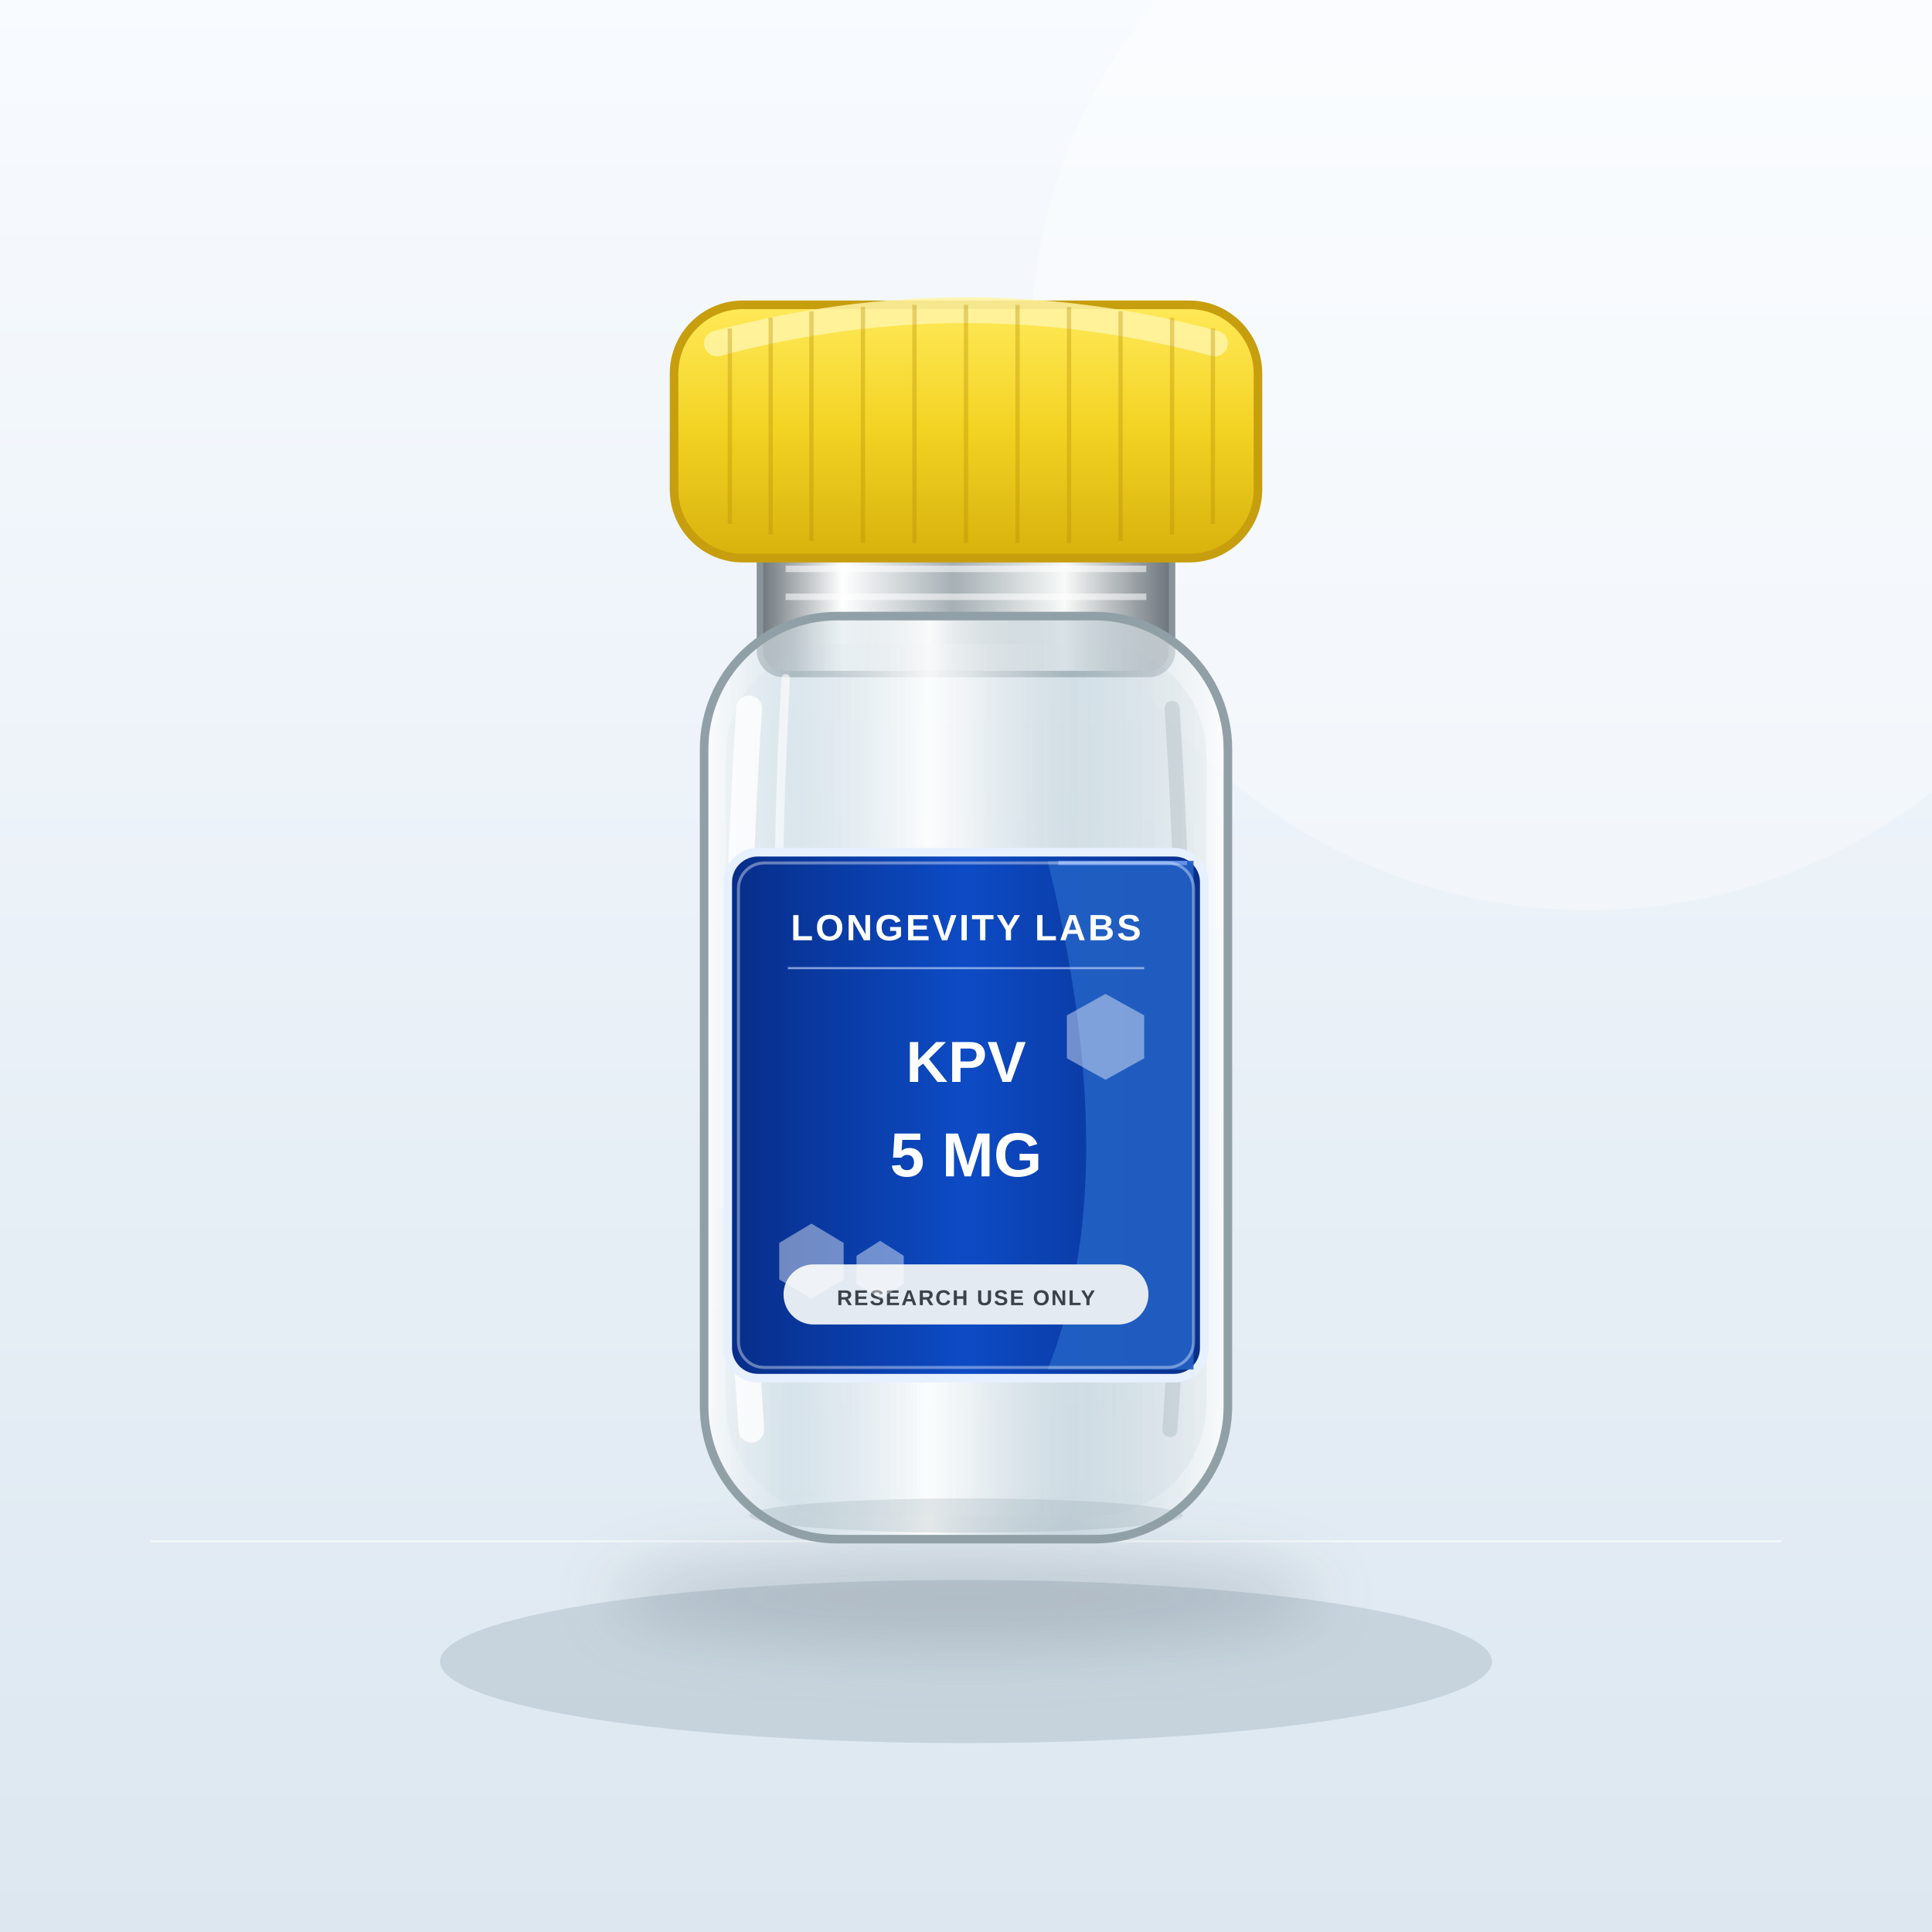
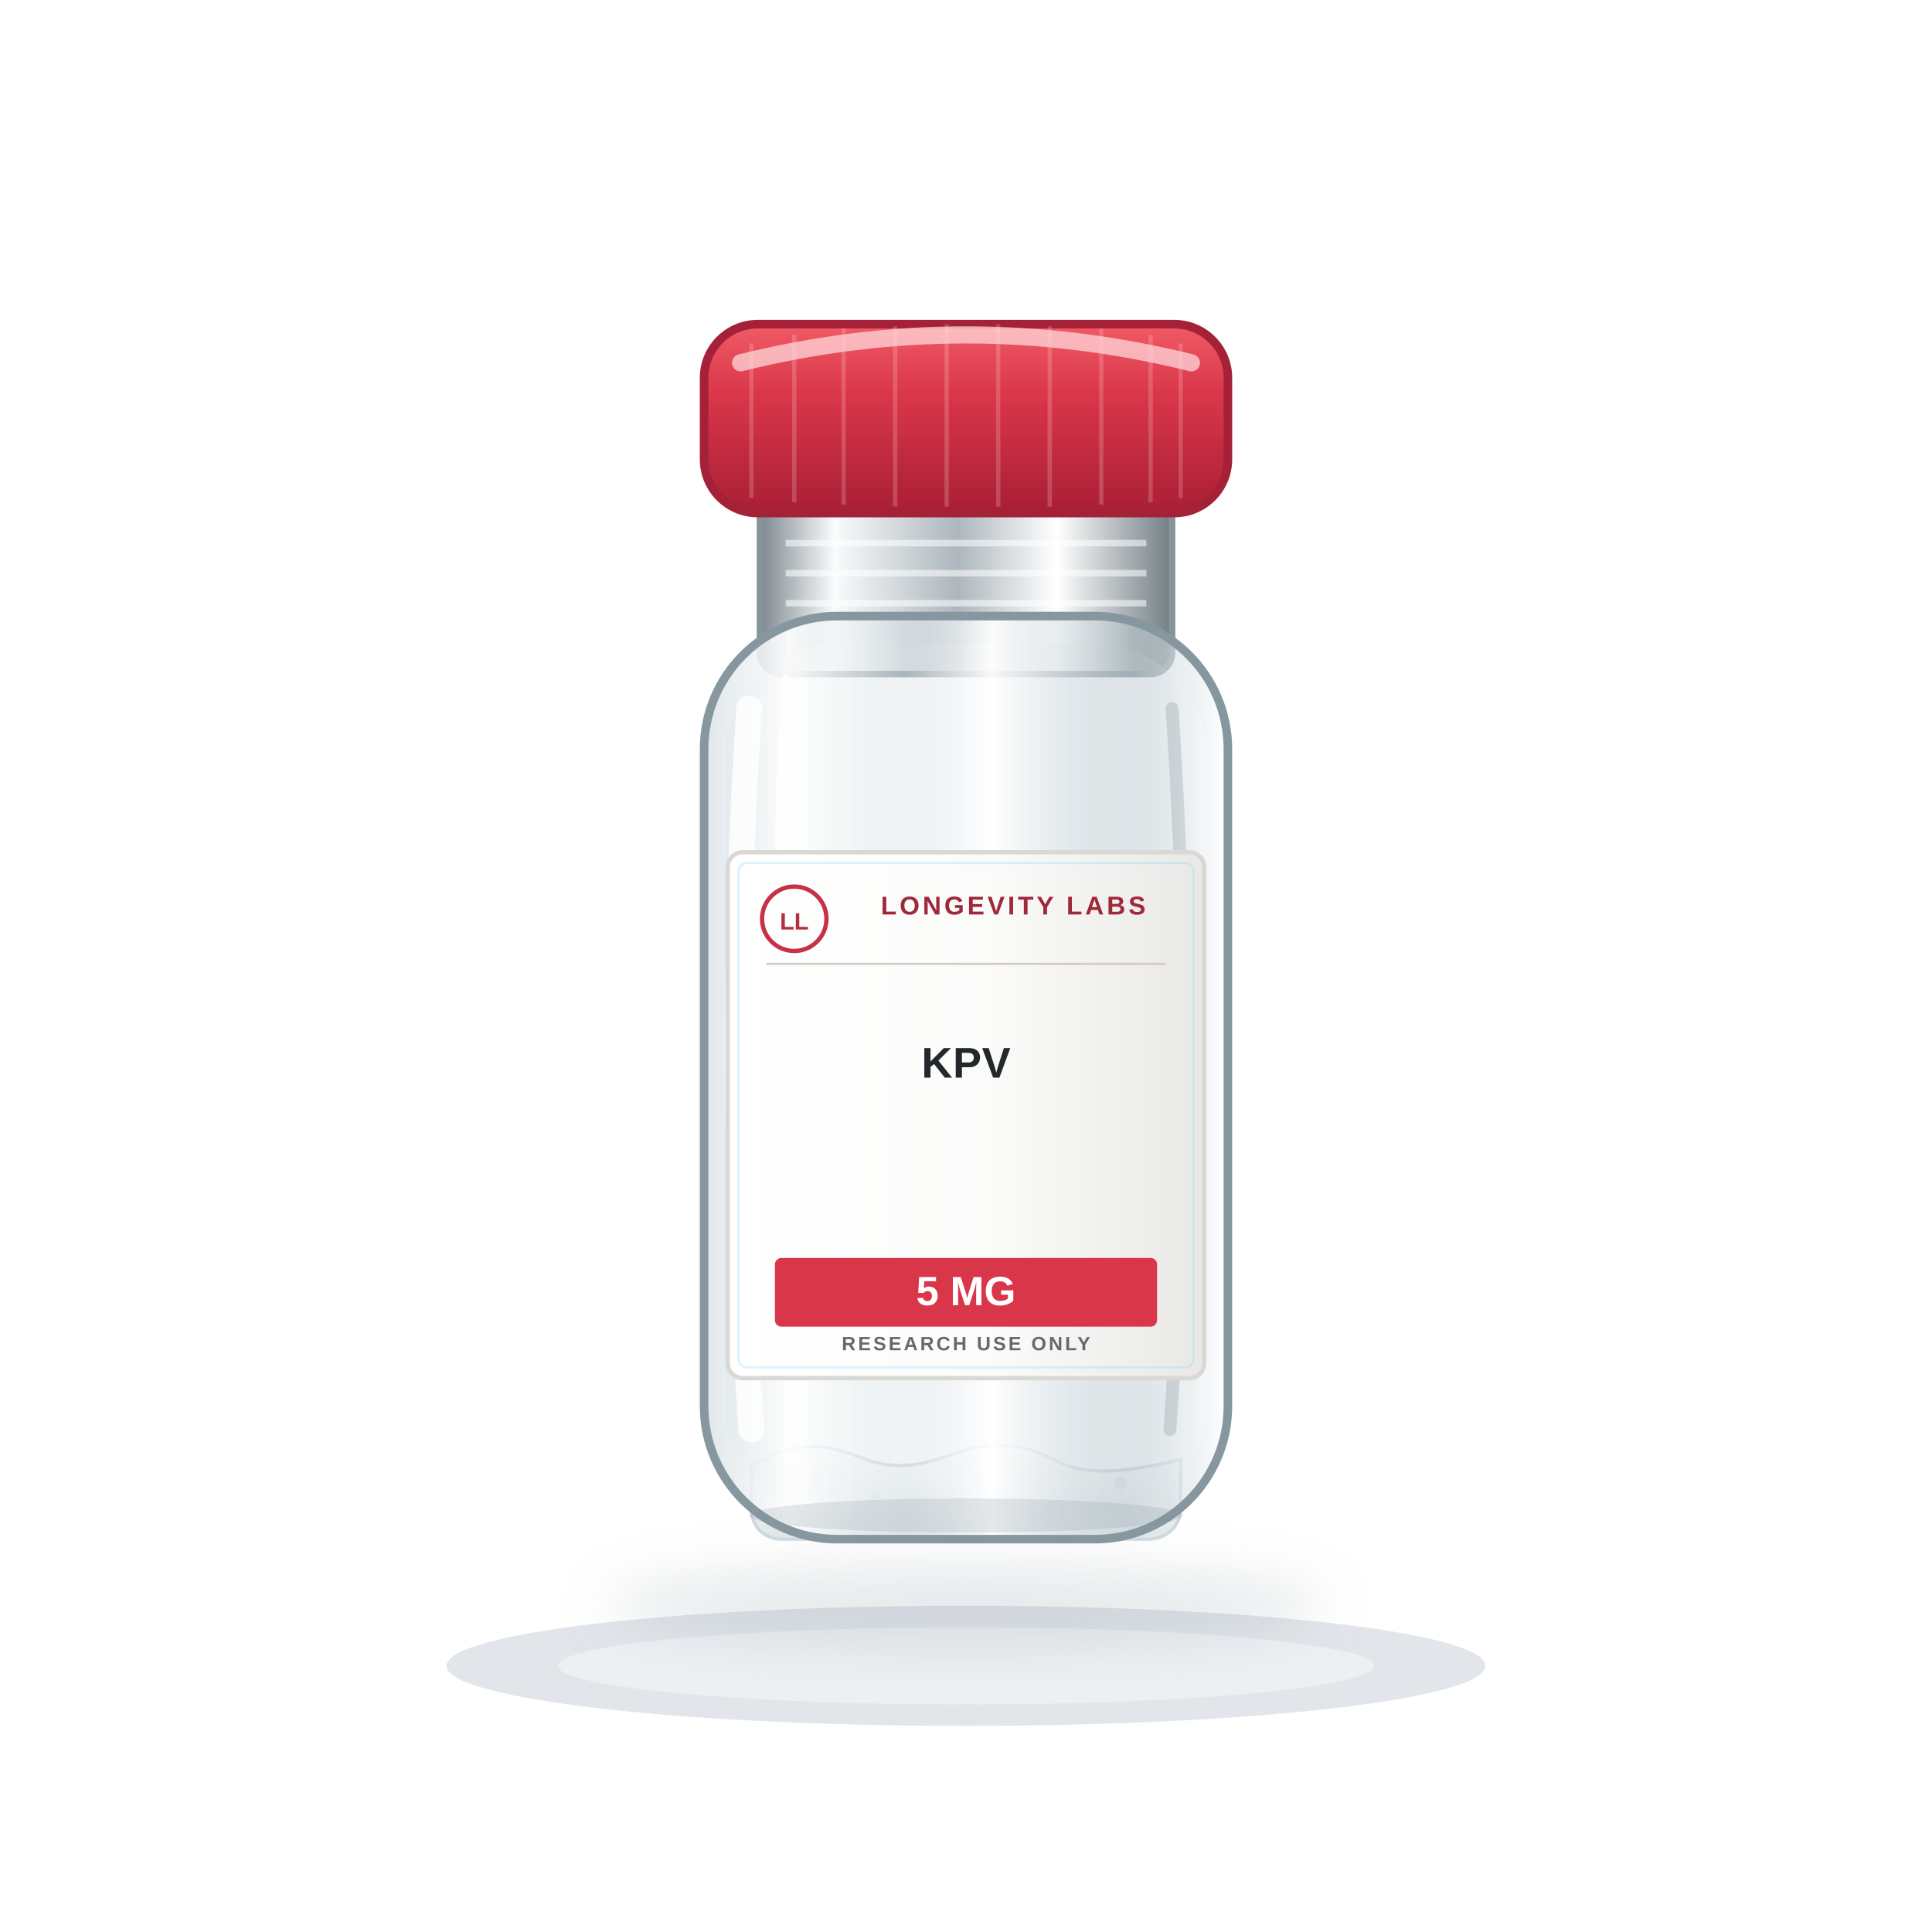
<svg xmlns="http://www.w3.org/2000/svg" width="900" height="900" viewBox="0 0 900 900" role="img" aria-labelledby="title desc">
  <defs>
-     <linearGradient id="vialBg" x2="0" y2="1">
-       <stop stop-color="#f8fbff" />
-       <stop offset="1" stop-color="#dce7f0" />
+     <linearGradient id="glass" x2="1">
+       <stop stop-color="#d8e1e6" stop-opacity=".78" />
+       <stop offset=".16" stop-color="#fff" stop-opacity=".92" />
+       <stop offset=".38" stop-color="#dbe4e8" stop-opacity=".36" />
+       <stop offset=".55" stop-color="#fff" stop-opacity=".92" />
+       <stop offset=".82" stop-color="#b9c8cf" stop-opacity=".42" />
+       <stop offset="1" stop-color="#fff" stop-opacity=".88" />
+     </linearGradient>
+     <linearGradient id="redCap" x2="0" y2="1">
+       <stop stop-color="#f05a65" />
+       <stop offset=".38" stop-color="#d93649" />
+       <stop offset="1" stop-color="#a91f35" />
    </linearGradient>
    <linearGradient id="silver" x2="1">
-       <stop stop-color="#6c757b" />
-       <stop offset=".2" stop-color="#fff" />
-       <stop offset=".47" stop-color="#a6b0b5" />
-       <stop offset=".74" stop-color="#f8f9f8" />
-       <stop offset="1" stop-color="#69737a" />
+       <stop stop-color="#7e8990" />
+       <stop offset=".18" stop-color="#f9fbfc" />
+       <stop offset=".48" stop-color="#adb7bd" />
+       <stop offset=".72" stop-color="#fff" />
+       <stop offset="1" stop-color="#727e85" />
    </linearGradient>
-     <linearGradient id="yellowCap" x2="0" y2="1">
-       <stop stop-color="#ffe958" />
-       <stop offset=".48" stop-color="#f3d324" />
-       <stop offset="1" stop-color="#d7b20c" />
+     <linearGradient id="label" x2="1">
+       <stop stop-color="#fff" />
+       <stop offset=".55" stop-color="#fbfbfa" />
+       <stop offset="1" stop-color="#e9e8e6" />
    </linearGradient>
-     <linearGradient id="vialGlass" x2="1">
-       <stop stop-color="#fff" stop-opacity=".78" />
-       <stop offset=".17" stop-color="#cedde4" stop-opacity=".5" />
-       <stop offset=".43" stop-color="#fff" stop-opacity=".92" />
-       <stop offset=".7" stop-color="#b8cbd4" stop-opacity=".48" />
-       <stop offset="1" stop-color="#fff" stop-opacity=".8" />
+     <linearGradient id="powder" x2="0" y2="1">
+       <stop stop-color="#fff" />
+       <stop offset="1" stop-color="#dfe5e8" />
    </linearGradient>
-     <linearGradient id="innerGlass" x2="1">
-       <stop stop-color="#a8c1ca" stop-opacity=".2" />
-       <stop offset=".5" stop-color="#fff" stop-opacity=".5" />
-       <stop offset="1" stop-color="#91a9b2" stop-opacity=".28" />
-     </linearGradient>
-     <linearGradient id="labelBlue" x2="1">
-       <stop stop-color="#072d88" />
-       <stop offset=".5" stop-color="#0d4bc5" />
-       <stop offset="1" stop-color="#082e8a" />
-     </linearGradient>
-     <linearGradient id="clearGlass" x2="1">
-       <stop stop-color="#fff" stop-opacity=".72" />
-       <stop offset=".22" stop-color="#d5e0e4" stop-opacity=".48" />
-       <stop offset=".48" stop-color="#fff" stop-opacity=".86" />
-       <stop offset=".72" stop-color="#aec0c9" stop-opacity=".4" />
-       <stop offset="1" stop-color="#fff" stop-opacity=".72" />
-     </linearGradient>
-     <linearGradient id="goldMetal" x2="1">
-       <stop stop-color="#8a713d" />
-       <stop offset=".25" stop-color="#f2d879" />
-       <stop offset=".53" stop-color="#b18d2e" />
-       <stop offset=".8" stop-color="#f5da77" />
-       <stop offset="1" stop-color="#96782b" />
-     </linearGradient>
-     <linearGradient id="darkGlass" x2="1">
-       <stop stop-color="#080b0c" />
-       <stop offset=".26" stop-color="#25292a" />
-       <stop offset=".5" stop-color="#090b0b" />
-       <stop offset=".76" stop-color="#242727" />
-       <stop offset="1" stop-color="#080a0a" />
-     </linearGradient>
-     <filter id="softShadow" x="-50%" y="-100%" width="200%" height="300%">
-       <feGaussianBlur stdDeviation="14" />
+     <filter id="shadow" x="-40%" y="-60%" width="180%" height="220%">
+       <feGaussianBlur stdDeviation="12" />
    </filter>
  </defs>
-   <rect width="900" height="900" fill="url(#vialBg)" />
-   <ellipse cx="450" cy="774" rx="245" ry="38" fill="#6d8290" opacity=".22" />
-   <circle cx="740" cy="164" r="260" fill="#fff" opacity=".34" />
-   <path d="M70 718h760" stroke="#fff" stroke-opacity=".58" />
+   <rect width="900" height="900" fill="#fff" />
+   <ellipse cx="450" cy="776" rx="242" ry="28" fill="#d5dce2" opacity=".7" />
+   <ellipse cx="450" cy="776" rx="190" ry="18" fill="#edf0f3" />
+   <ellipse cx="450" cy="748" rx="168" ry="19" fill="#7d8d98" opacity=".19" filter="url(#shadow)" />
  <g>
+     <path d="M350 683c21-13 36-10 51-4 15 6 27 4 41-1 19-7 34-6 49 2 15 8 32 6 59 0v23c0 8-7 14-15 14H364c-8 0-14-6-14-14z" fill="url(#powder)" stroke="#cfd8dd" stroke-width="1.5" />
+     <circle cx="380" cy="688" r="3" fill="#e5e9eb" />
+     <circle cx="407" cy="698" r="2.5" fill="#e5e9eb" />
+     <circle cx="522" cy="691" r="3" fill="#e3e8eb" />
+     <rect x="354" y="230" width="192" height="84" rx="10" fill="url(#silver)" stroke="#87939a" stroke-width="3" />
+     <path d="M366 253h168M366 267h168M366 281h168" stroke="#fff" stroke-opacity=".55" stroke-width="3" />
+     <rect x="328" y="151" width="244" height="88" rx="25" fill="url(#redCap)" stroke="#a52137" stroke-width="4" />
+     <path d="M345 169Q450 143 555 169" fill="none" stroke="#ffd9dc" stroke-width="8" stroke-linecap="round" opacity=".74" />
+     <g stroke="#ffd9dc" stroke-opacity=".22" stroke-width="2">
+       <path d="M350 160v72M370 156v78M393 153v82M417 152v84M441 151v85M465 151v85M489 152v84M513 153v82M536 156v78M550 160v72" />
+     </g>
+     <rect x="328" y="287" width="244" height="430" rx="62" fill="url(#glass)" stroke="#87979f" stroke-width="4" />
+     <rect x="338" y="300" width="224" height="406" rx="52" fill="url(#glass)" opacity=".28" />
+     <path d="M349 330Q338 493 350 666" fill="none" stroke="#fff" stroke-width="12" stroke-linecap="round" opacity=".82" />
+     <path d="M366 316Q359 445 366 558" fill="none" stroke="#fff" stroke-width="4" stroke-linecap="round" opacity=".68" />
+     <path d="M546 330Q557 493 545 666" fill="none" stroke="#71818a" stroke-width="6" stroke-linecap="round" opacity=".24" />
+     <ellipse cx="450" cy="706" rx="101" ry="8" fill="#82929b" opacity=".2" />
    <g>
-       <ellipse cx="450" cy="744" rx="166" ry="22" fill="#52616a" opacity=".22" filter="url(#softShadow)" />
-       <rect x="354" y="239" width="192" height="75" rx="11" fill="url(#silver)" stroke="#88949a" stroke-width="3" />
-       <path d="M366 252h168M366 265h168M366 278h168" stroke="#fff" stroke-opacity=".55" stroke-width="3" />
-       <rect x="314" y="142" width="272" height="118" rx="32" fill="url(#yellowCap)" stroke="#c79e0d" stroke-width="4" />
-       <path d="M334 160Q450 129 566 160" fill="none" stroke="#fff4a6" stroke-width="12" stroke-linecap="round" opacity=".84" />
-       <g stroke="#b88f08" stroke-opacity=".37" stroke-width="2">
-         <path d="M340 153v91M359 148v101M378 145v107M402 143v110M426 142v111M450 142v111M474 142v111M498 143v110M522 145v107M546 148v101M565 153v91" />
-       </g>
-       <rect x="328" y="287" width="244" height="430" rx="62" fill="url(#vialGlass)" stroke="#91a0a7" stroke-width="4" />
-       <rect x="338" y="300" width="224" height="406" rx="52" fill="url(#innerGlass)" opacity=".34" />
-       <path d="M349 330Q338 493 350 666" fill="none" stroke="#fff" stroke-width="12" stroke-linecap="round" opacity=".78" />
-       <path d="M366 316Q359 445 366 558" fill="none" stroke="#fff" stroke-width="4" stroke-linecap="round" opacity=".6" />
-       <path d="M546 330Q557 493 545 666" fill="none" stroke="#90a1a9" stroke-width="7" stroke-linecap="round" opacity=".28" />
-       <ellipse cx="450" cy="706" rx="101" ry="8" fill="#879aa4" opacity=".22" />
-       <rect x="339" y="397" width="222" height="245" rx="14" fill="url(#labelBlue)" stroke="#e7f0ff" stroke-width="4" />
-       <path d="M488 401h68v237h-68q36-90 0-237" fill="#2260c4" opacity=".9" />
-       <path d="M493 402h60" stroke="#71a2f3" stroke-width="2" opacity=".76" />
-       <text x="450" y="438" text-anchor="middle" fill="#fff" font-family="Arial,sans-serif" font-size="17" font-weight="800" letter-spacing="1.1">LONGEVITY LABS</text>
-       <path d="M367 451h166" stroke="#c8dcff" stroke-opacity=".62" />
-       <text x="450" y="504" text-anchor="middle" fill="#fff" font-family="Arial,sans-serif" font-size="27" font-weight="800" letter-spacing=".2">KPV</text>
-       <text x="450" y="548" text-anchor="middle" fill="#fff" font-family="Arial,sans-serif" font-size="29" font-weight="800">5 MG</text>
-       <rect x="365" y="589" width="170" height="28" rx="14" fill="#e4eaf1" />
-       <text x="450" y="608" text-anchor="middle" fill="#39434b" font-family="Arial,sans-serif" font-size="10" font-weight="700" letter-spacing=".7">RESEARCH USE ONLY</text>
-       <g fill="#fff" opacity=".42">
-         <path d="m515 463 18 10v20l-18 10-18-10v-20z" />
-         <path d="m378 570 15 9v17l-15 9-15-9v-17z" />
-         <path d="m410 578 11 7v13l-11 7-11-7v-13z" />
-       </g>
-       <rect x="344" y="402" width="212" height="235" rx="12" fill="none" stroke="#f5f8ff" stroke-opacity=".4" stroke-width="1.4" />
+       <rect x="339" y="397" width="222" height="245" rx="7" fill="url(#label)" stroke="#d9d8d5" stroke-width="2" />
+       <circle cx="370" cy="428" r="15" fill="none" stroke="#c63145" stroke-width="2" />
+       <text x="370" y="433" text-anchor="middle" fill="#b72d40" font-family="Arial,sans-serif" font-size="11" font-weight="800">LL</text>
+       <text x="472" y="426" text-anchor="middle" fill="#9f293b" font-family="Arial,sans-serif" font-size="12" font-weight="800" letter-spacing="1.4">LONGEVITY LABS</text>
+       <path d="M357 449h186" stroke="#d4c8c4" stroke-opacity=".95" />
+       <text x="450" y="502" text-anchor="middle" fill="#22282b" font-family="Arial,sans-serif" font-size="20" font-weight="700" letter-spacing=".2">KPV</text>
+       <rect x="361" y="586" width="178" height="32" rx="3" fill="#d93649" />
+       <text x="450" y="608" text-anchor="middle" fill="#fff" font-family="Arial,sans-serif" font-size="19" font-weight="800">5 MG</text>
+       <text x="450" y="629" text-anchor="middle" fill="#636a6b" font-family="Arial,sans-serif" font-size="9" font-weight="700" letter-spacing="1.1">RESEARCH USE ONLY</text>
    </g>
+     <rect x="344" y="402" width="212" height="235" rx="4" fill="none" stroke="#87dff0" stroke-opacity=".33" />
  </g>
</svg>
